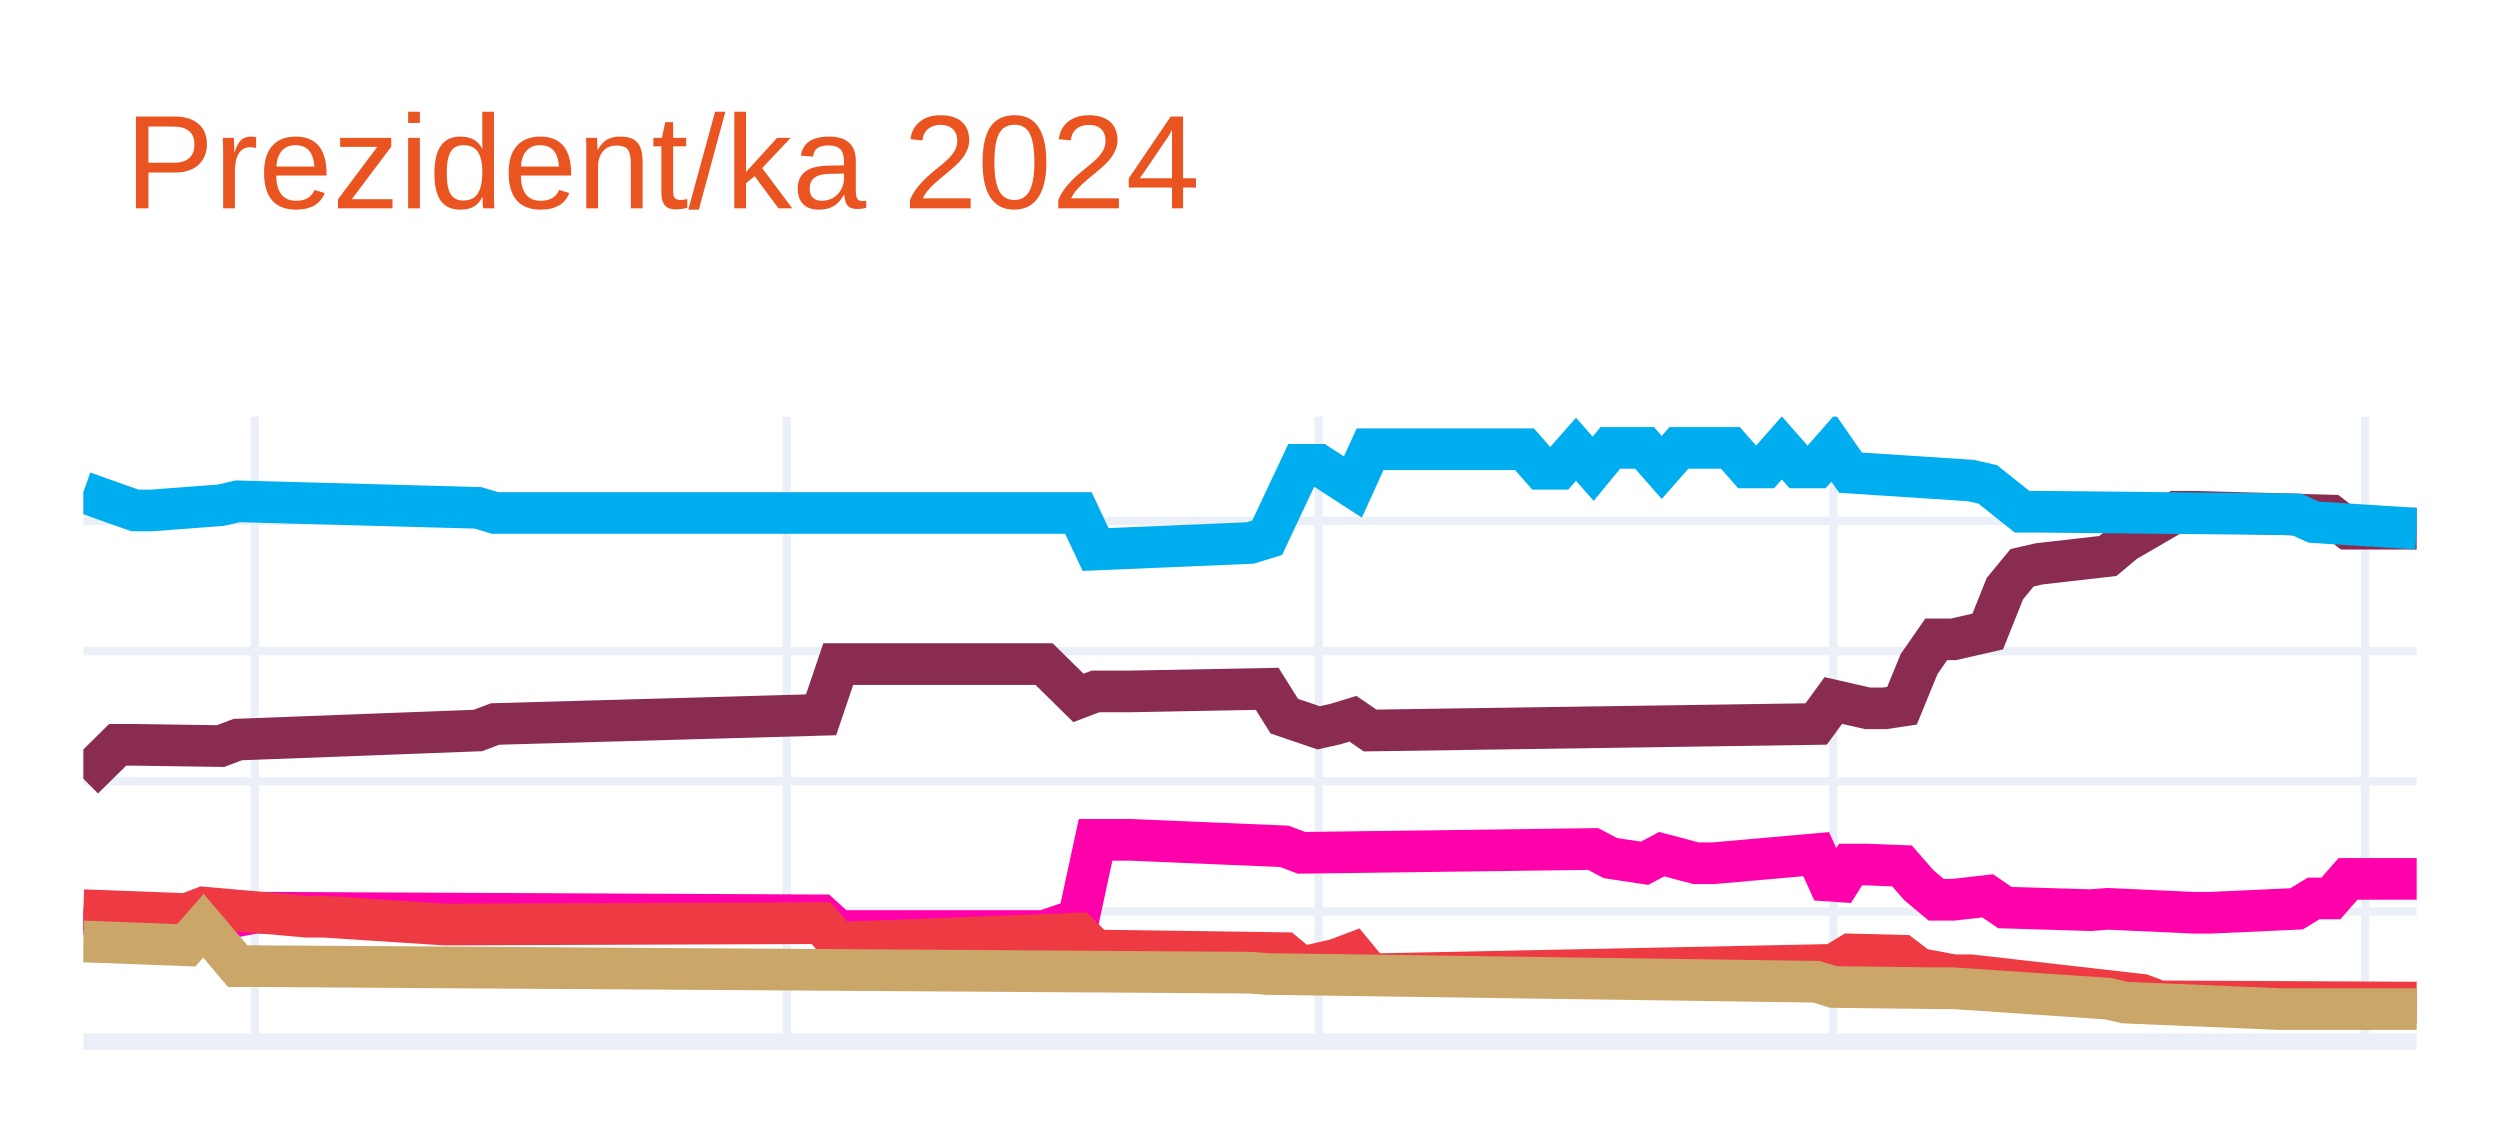
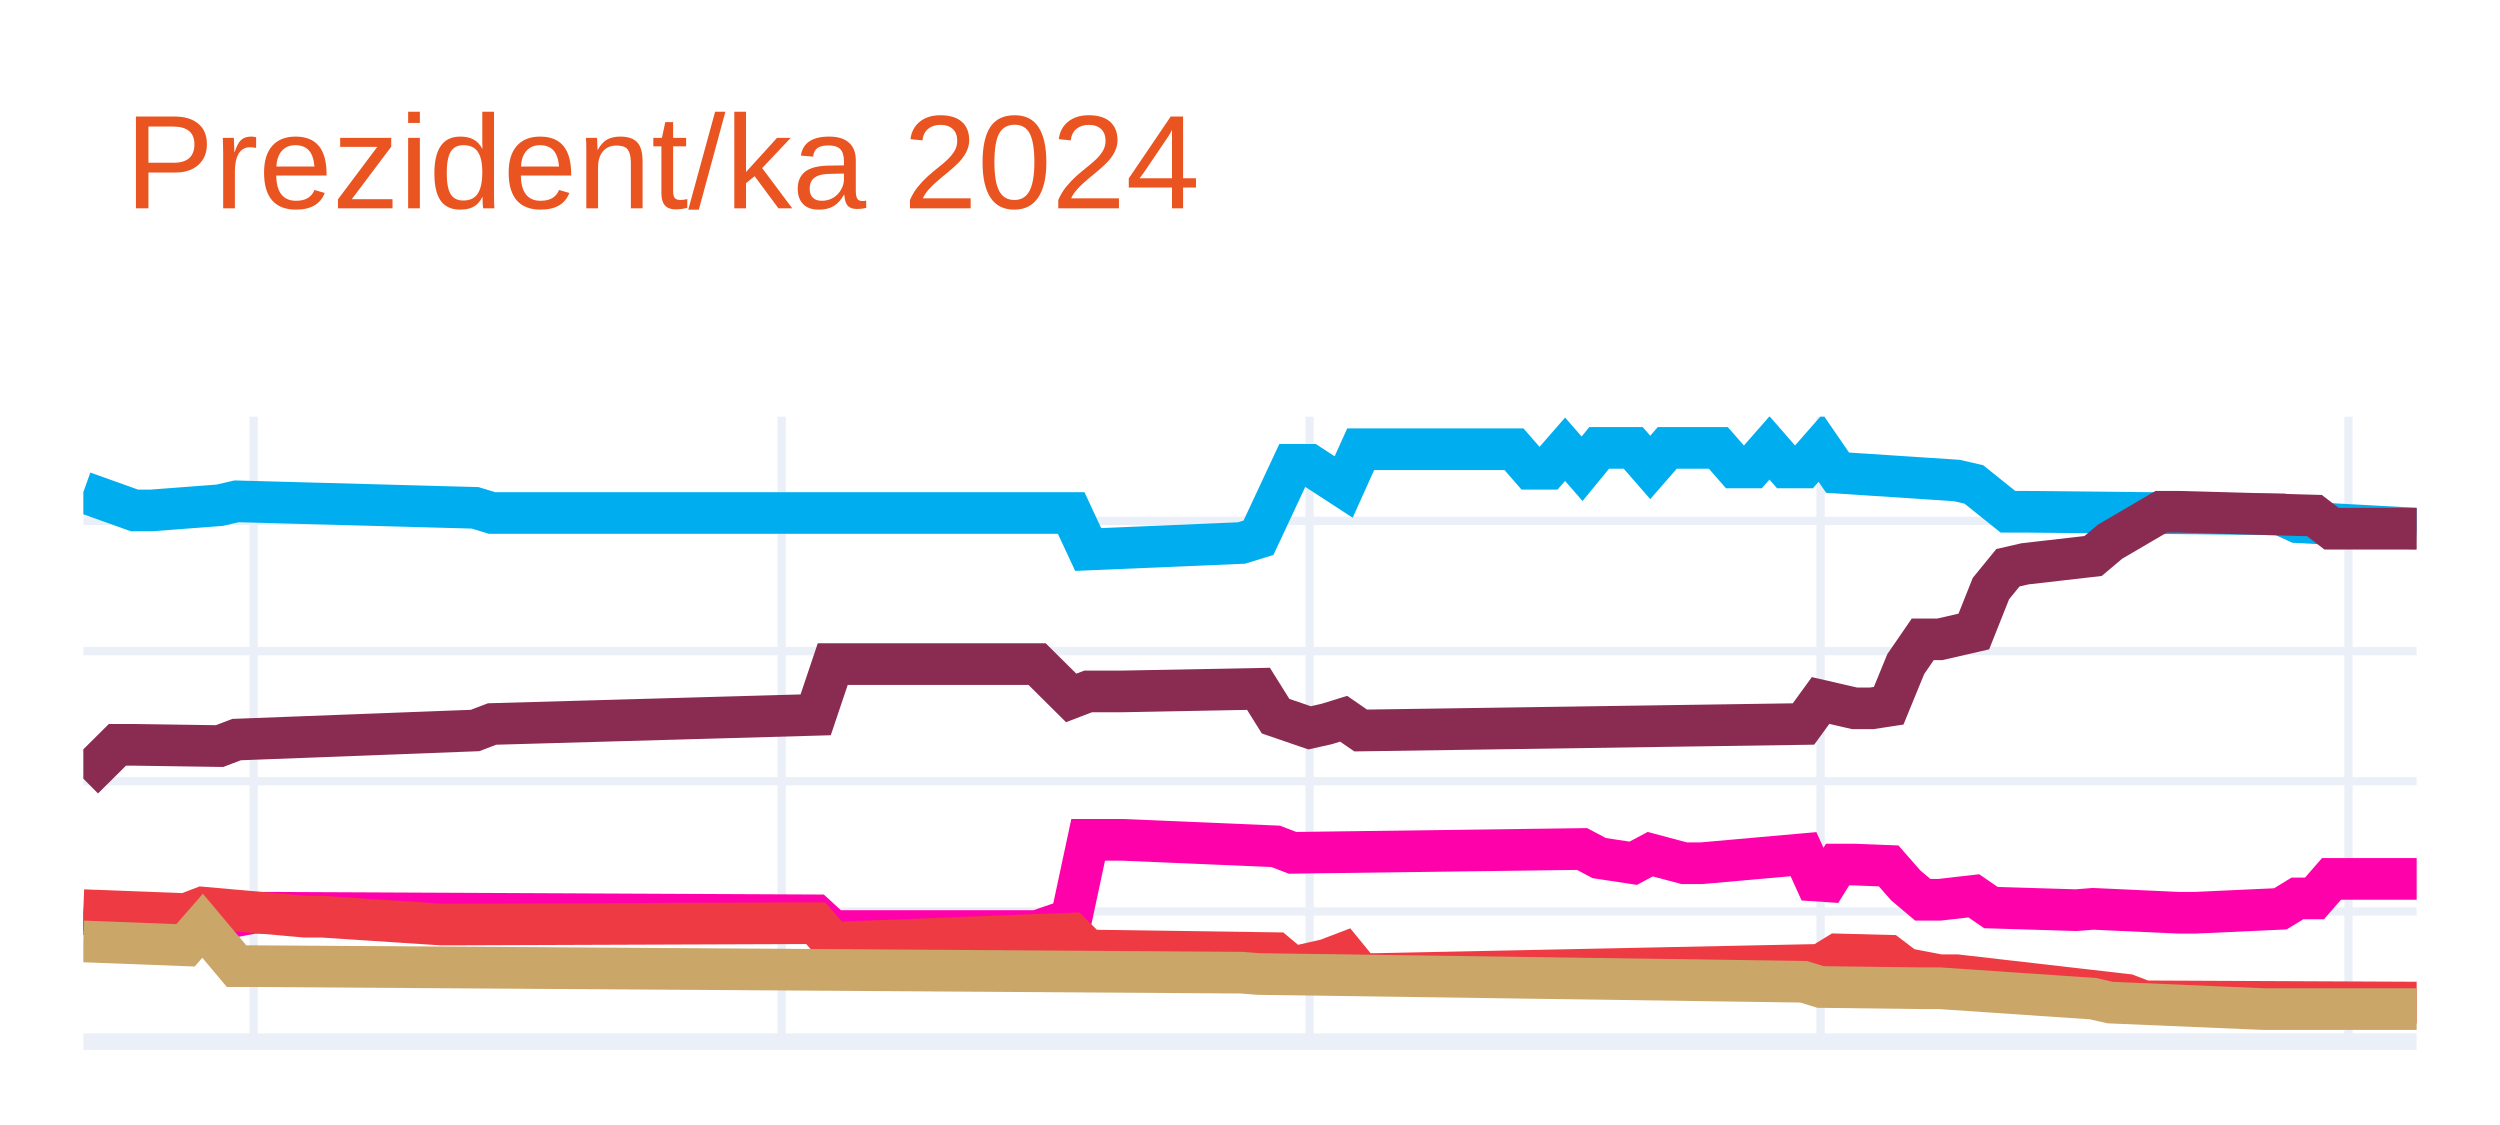
<svg xmlns="http://www.w3.org/2000/svg" class="main-svg" width="300" height="135" style="" viewBox="0 0 300 135">
  <rect x="0" y="0" width="300" height="135" style="fill: rgb(255, 255, 255); fill-opacity: 1;" />
-   <defs id="defs-d060cc">
+   <defs id="defs-522c44">
    <g class="clips">
-       <clipPath id="clipd060ccxyplot" class="plotclip">
+       <clipPath id="clip522c44xyplot" class="plotclip">
        <rect width="280" height="75" />
      </clipPath>
-       <clipPath class="axesclip" id="clipd060ccx">
+       <clipPath class="axesclip" id="clip522c44x">
        <rect x="10" y="0" width="280" height="135" />
      </clipPath>
-       <clipPath class="axesclip" id="clipd060ccy">
+       <clipPath class="axesclip" id="clip522c44y">
        <rect x="0" y="50" width="300" height="75" />
      </clipPath>
-       <clipPath class="axesclip" id="clipd060ccxy">
+       <clipPath class="axesclip" id="clip522c44xy">
        <rect x="10" y="50" width="280" height="75" />
      </clipPath>
    </g>
    <g class="gradients" />
    <g class="patterns" />
  </defs>
  <g class="bglayer" />
  <g class="layer-below">
    <g class="imagelayer" />
    <g class="shapelayer" />
  </g>
  <g class="cartesianlayer">
    <g class="subplot xy">
      <g class="layer-subplot">
        <g class="shapelayer" />
        <g class="imagelayer" />
      </g>
      <g class="minor-gridlayer">
        <g class="x" />
        <g class="y" />
      </g>
      <g class="gridlayer">
        <g class="x">
-           <path class="xgrid crisp" transform="translate(30.59,0)" d="M0,50v75" style="stroke: rgb(235, 240, 248); stroke-opacity: 1; stroke-width: 1px;" />
-           <path class="xgrid crisp" transform="translate(94.41,0)" d="M0,50v75" style="stroke: rgb(235, 240, 248); stroke-opacity: 1; stroke-width: 1px;" />
-           <path class="xgrid crisp" transform="translate(158.24,0)" d="M0,50v75" style="stroke: rgb(235, 240, 248); stroke-opacity: 1; stroke-width: 1px;" />
-           <path class="xgrid crisp" transform="translate(220,0)" d="M0,50v75" style="stroke: rgb(235, 240, 248); stroke-opacity: 1; stroke-width: 1px;" />
-           <path class="xgrid crisp" transform="translate(283.82,0)" d="M0,50v75" style="stroke: rgb(235, 240, 248); stroke-opacity: 1; stroke-width: 1px;" />
+           <path class="xgrid crisp" transform="translate(30.44,0)" d="M0,50v75" style="stroke: rgb(235, 240, 248); stroke-opacity: 1; stroke-width: 1px;" />
+           <path class="xgrid crisp" transform="translate(93.8,0)" d="M0,50v75" style="stroke: rgb(235, 240, 248); stroke-opacity: 1; stroke-width: 1px;" />
+           <path class="xgrid crisp" transform="translate(157.15,0)" d="M0,50v75" style="stroke: rgb(235, 240, 248); stroke-opacity: 1; stroke-width: 1px;" />
+           <path class="xgrid crisp" transform="translate(218.47,0)" d="M0,50v75" style="stroke: rgb(235, 240, 248); stroke-opacity: 1; stroke-width: 1px;" />
+           <path class="xgrid crisp" transform="translate(281.82,0)" d="M0,50v75" style="stroke: rgb(235, 240, 248); stroke-opacity: 1; stroke-width: 1px;" />
        </g>
        <g class="y">
          <path class="ygrid crisp" transform="translate(0,109.38)" d="M10,0h280" style="stroke: rgb(235, 240, 248); stroke-opacity: 1; stroke-width: 1px;" />
          <path class="ygrid crisp" transform="translate(0,93.75)" d="M10,0h280" style="stroke: rgb(235, 240, 248); stroke-opacity: 1; stroke-width: 1px;" />
          <path class="ygrid crisp" transform="translate(0,78.13)" d="M10,0h280" style="stroke: rgb(235, 240, 248); stroke-opacity: 1; stroke-width: 1px;" />
          <path class="ygrid crisp" transform="translate(0,62.5)" d="M10,0h280" style="stroke: rgb(235, 240, 248); stroke-opacity: 1; stroke-width: 1px;" />
        </g>
      </g>
      <g class="zerolinelayer">
        <path class="yzl zl crisp" transform="translate(0,125)" d="M10,0h280" style="stroke: rgb(235, 240, 248); stroke-opacity: 1; stroke-width: 2px;" />
      </g>
      <path class="xlines-below" />
      <path class="ylines-below" />
      <g class="overlines-below" />
      <g class="xaxislayer-below" />
      <g class="yaxislayer-below" />
      <g class="overaxes-below" />
-       <g class="plot" transform="translate(10,50)" clip-path="url(#clipd060ccxyplot)">
+       <g class="plot" transform="translate(10,50)" clip-path="url(#clip522c44xyplot)">
        <g class="scatterlayer mlayer">
-           <g class="trace scatter trace363111" style="stroke-miterlimit: 2; opacity: 1;">
+           <g class="trace scatter tracef131d5" style="stroke-miterlimit: 2; opacity: 1;">
            <g class="fills" />
            <g class="errorbars" />
            <g class="lines">
-               <path class="js-line" d="M0,43.44L4.12,39.38L6.18,39.38L16.47,39.53L18.53,38.75L47.35,37.66L49.41,36.88L88.53,35.78L90.59,29.69L115.29,29.69L119.41,33.75L121.47,32.97L125.59,32.97L142.06,32.66L144.12,35.94L148.24,37.34L150.29,36.88L152.35,36.25L154.41,37.66L207.94,36.88L210,34.06L214.12,35L216.18,35L218.24,34.69L220.29,29.69L222.35,26.72L224.41,26.72L228.53,25.78L230.59,20.63L232.65,18.13L234.71,17.66L242.94,16.72L245,15L251.18,11.41L253.24,11.41L269.71,11.87L271.76,13.44L280,13.44" style="vector-effect: none; fill: none; stroke: rgb(138, 44, 81); stroke-opacity: 1; stroke-width: 5px; opacity: 1;" />
+               <path class="js-line" d="M0,9.06L6.13,11.25L8.18,11.25L16.35,10.63L18.39,10.16L47.01,10.94L49.05,11.56L118.54,11.56L120.58,15.94L138.98,15.16L141.02,14.53L145.11,5.78L147.15,5.78L151.24,8.44L153.28,3.91L171.68,3.91L173.72,6.25L175.77,6.25L177.81,3.91L179.85,6.25L181.9,3.75L185.99,3.75L188.03,6.09L190.07,3.75L192.12,3.75L196.2,3.75L198.25,6.09L200.29,6.09L202.34,3.75L204.38,6.09L206.42,6.09L208.47,3.75L210.51,6.72L224.82,7.66L226.86,8.13L230.95,11.41L232.99,11.41L263.65,11.72L265.69,12.66L280,13.44" style="vector-effect: none; fill: none; stroke: rgb(0, 174, 239); stroke-opacity: 1; stroke-width: 5px; opacity: 1;" />
            </g>
            <g class="points" />
            <g class="text" />
          </g>
-           <g class="trace scatter traced0fca3" style="stroke-miterlimit: 2; opacity: 1;">
+           <g class="trace scatter traceb93e0f" style="stroke-miterlimit: 2; opacity: 1;">
            <g class="fills" />
            <g class="errorbars" />
            <g class="lines">
-               <path class="js-line" d="M0,9.06L6.18,11.25L8.24,11.25L16.47,10.63L18.53,10.16L47.35,10.94L49.41,11.56L119.41,11.56L121.47,15.94L140,15.16L142.06,14.53L146.18,5.78L148.24,5.78L152.35,8.44L154.41,3.91L172.94,3.91L175,6.25L177.06,6.25L179.12,3.91L181.18,6.25L183.24,3.75L187.35,3.75L189.41,6.09L191.47,3.75L193.53,3.75L197.65,3.75L199.71,6.09L201.76,6.09L203.82,3.75L205.88,6.09L207.94,6.09L210,3.75L212.06,6.72L226.47,7.66L228.53,8.13L232.65,11.41L234.71,11.41L265.59,11.72L267.65,12.66L280,13.44" style="vector-effect: none; fill: none; stroke: rgb(0, 174, 239); stroke-opacity: 1; stroke-width: 5px; opacity: 1;" />
+               <path class="js-line" d="M0,43.44L4.09,39.38L6.13,39.38L16.35,39.53L18.39,38.75L47.01,37.66L49.05,36.88L87.88,35.78L89.93,29.69L114.45,29.69L118.54,33.75L120.58,32.97L124.67,32.97L141.02,32.66L143.07,35.94L147.15,37.34L149.2,36.88L151.24,36.25L153.28,37.66L206.42,36.88L208.47,34.06L212.55,35L214.6,35L216.64,34.69L218.69,29.69L220.73,26.72L222.77,26.72L226.86,25.78L228.91,20.63L230.95,18.13L232.99,17.66L241.17,16.72L243.21,15L249.34,11.41L251.39,11.41L267.74,11.87L269.78,13.44L280,13.44" style="vector-effect: none; fill: none; stroke: rgb(138, 44, 81); stroke-opacity: 1; stroke-width: 5px; opacity: 1;" />
            </g>
            <g class="points" />
            <g class="text" />
          </g>
-           <g class="trace scatter trace38f15d" style="stroke-miterlimit: 2; opacity: 1;">
+           <g class="trace scatter trace419819" style="stroke-miterlimit: 2; opacity: 1;">
            <g class="fills" />
            <g class="errorbars" />
            <g class="lines">
-               <path class="js-line" d="M0,59.69L14.41,61.09L16.47,60.31L20.59,59.53L22.65,59.53L88.53,59.84L90.59,61.72L115.29,61.72L119.41,60.31L121.47,50.78L125.59,50.78L144.12,51.56L146.18,52.34L181.18,51.88L183.24,52.97L187.35,53.59L189.41,52.5L193.53,53.59L195.59,53.59L207.94,52.5L210,57.03L212.06,53.75L214.12,53.75L218.24,53.91L220.29,56.25L222.35,57.97L224.41,57.97L228.53,57.5L230.59,58.91L240.88,59.22L242.94,59.06L253.24,59.53L255.29,59.53L265.59,59.06L267.65,57.81L269.71,57.81L271.76,55.47L280,55.47" style="vector-effect: none; fill: none; stroke: rgb(255, 1, 170); stroke-opacity: 1; stroke-width: 5px; opacity: 1;" />
+               <path class="js-line" d="M0,59.69L14.31,61.09L16.35,60.31L20.44,59.53L22.48,59.53L87.88,59.84L89.93,61.72L114.45,61.72L118.54,60.31L120.58,50.78L124.67,50.78L143.07,51.56L145.11,52.34L179.85,51.88L181.9,52.97L185.99,53.59L188.03,52.5L192.12,53.59L194.16,53.59L206.42,52.5L208.47,57.03L210.51,53.75L212.55,53.75L216.64,53.91L218.69,56.25L220.73,57.97L222.77,57.97L226.86,57.5L228.91,58.91L239.12,59.22L241.17,59.06L251.39,59.53L253.43,59.53L263.65,59.06L265.69,57.81L267.74,57.81L269.78,55.47L280,55.47" style="vector-effect: none; fill: none; stroke: rgb(255, 1, 170); stroke-opacity: 1; stroke-width: 5px; opacity: 1;" />
            </g>
            <g class="points" />
            <g class="text" />
          </g>
-           <g class="trace scatter trace628ed5" style="stroke-miterlimit: 2; opacity: 1;">
+           <g class="trace scatter trace3c4f02" style="stroke-miterlimit: 2; opacity: 1;">
            <g class="fills" />
            <g class="errorbars" />
            <g class="lines">
-               <path class="js-line" d="M0,59.22L12.35,59.69L14.41,58.91L26.76,60L28.82,60L43.24,60.94L45.29,60.94L88.53,60.78L90.59,63.13L119.41,62.03L121.47,64.06L144.12,64.38L146.18,66.09L150.29,65.16L152.35,64.38L154.41,66.88L156.47,66.88L210,65.78L212.06,64.53L218.24,64.69L220.29,66.25L224.41,67.03L226.47,67.03L247.06,69.38L249.12,70.16L280,70.31" style="vector-effect: none; fill: none; stroke: rgb(238, 58, 67); stroke-opacity: 1; stroke-width: 5px; opacity: 1;" />
+               <path class="js-line" d="M0,59.22L12.26,59.69L14.31,58.91L26.57,60L28.61,60L42.92,60.94L44.96,60.94L87.88,60.78L89.93,63.13L118.54,62.03L120.58,64.06L143.07,64.38L145.11,66.09L149.2,65.16L151.24,64.38L153.28,66.88L155.33,66.88L208.47,65.78L210.51,64.53L216.64,64.69L218.69,66.25L222.77,67.03L224.82,67.03L245.26,69.38L247.3,70.16L280,70.31" style="vector-effect: none; fill: none; stroke: rgb(238, 58, 67); stroke-opacity: 1; stroke-width: 5px; opacity: 1;" />
            </g>
            <g class="points" />
            <g class="text" />
          </g>
-           <g class="trace scatter trace2a022e" style="stroke-miterlimit: 2; opacity: 1;">
+           <g class="trace scatter tracea78204" style="stroke-miterlimit: 2; opacity: 1;">
            <g class="fills" />
            <g class="errorbars" />
            <g class="lines">
-               <path class="js-line" d="M0,62.97L12.35,63.44L14.41,61.09L18.53,65.94L20.59,65.94L140,66.72L142.06,66.88L207.94,67.81L210,68.44L222.35,68.59L224.41,68.59L242.94,69.84L245,70.31L263.53,71.09L265.59,71.09L280,71.09" style="vector-effect: none; fill: none; stroke: rgb(202, 166, 105); stroke-opacity: 1; stroke-width: 5px; opacity: 1;" />
+               <path class="js-line" d="M0,62.97L12.26,63.44L14.31,61.09L18.39,65.94L20.44,65.94L138.98,66.72L141.02,66.88L206.42,67.81L208.47,68.44L220.73,68.59L222.77,68.59L241.17,69.84L243.21,70.31L261.61,71.09L263.65,71.09L280,71.09" style="vector-effect: none; fill: none; stroke: rgb(202, 166, 105); stroke-opacity: 1; stroke-width: 5px; opacity: 1;" />
            </g>
            <g class="points" />
            <g class="text" />
          </g>
        </g>
      </g>
      <g class="overplot" />
      <path class="xlines-above crisp" d="M0,0" style="fill: none;" />
      <path class="ylines-above crisp" d="M0,0" style="fill: none;" />
      <g class="overlines-above" />
      <g class="xaxislayer-above" />
      <g class="yaxislayer-above" />
      <g class="overaxes-above" />
    </g>
  </g>
  <g class="polarlayer" />
  <g class="smithlayer" />
  <g class="ternarylayer" />
  <g class="geolayer" />
  <g class="funnelarealayer" />
  <g class="pielayer" />
  <g class="iciclelayer" />
  <g class="treemaplayer" />
  <g class="sunburstlayer" />
  <g class="glimages" />
-   <defs id="topdefs-d060cc">
+   <defs id="topdefs-522c44">
    <g class="clips" />
  </defs>
  <g class="layer-above">
    <g class="imagelayer" />
    <g class="shapelayer" />
  </g>
  <g class="infolayer">
    <g class="g-gtitle">
      <text class="gtitle" x="15" y="25" text-anchor="start" dy="0em" style="font-family: Ubuntu, verdana, arial, sans-serif; font-size: 16px; fill: rgb(233, 84, 32); opacity: 1; font-weight: normal; white-space: pre;">Prezident/ka 2024</text>
    </g>
    <g class="g-xtitle" />
    <g class="g-ytitle" />
  </g>
</svg>
